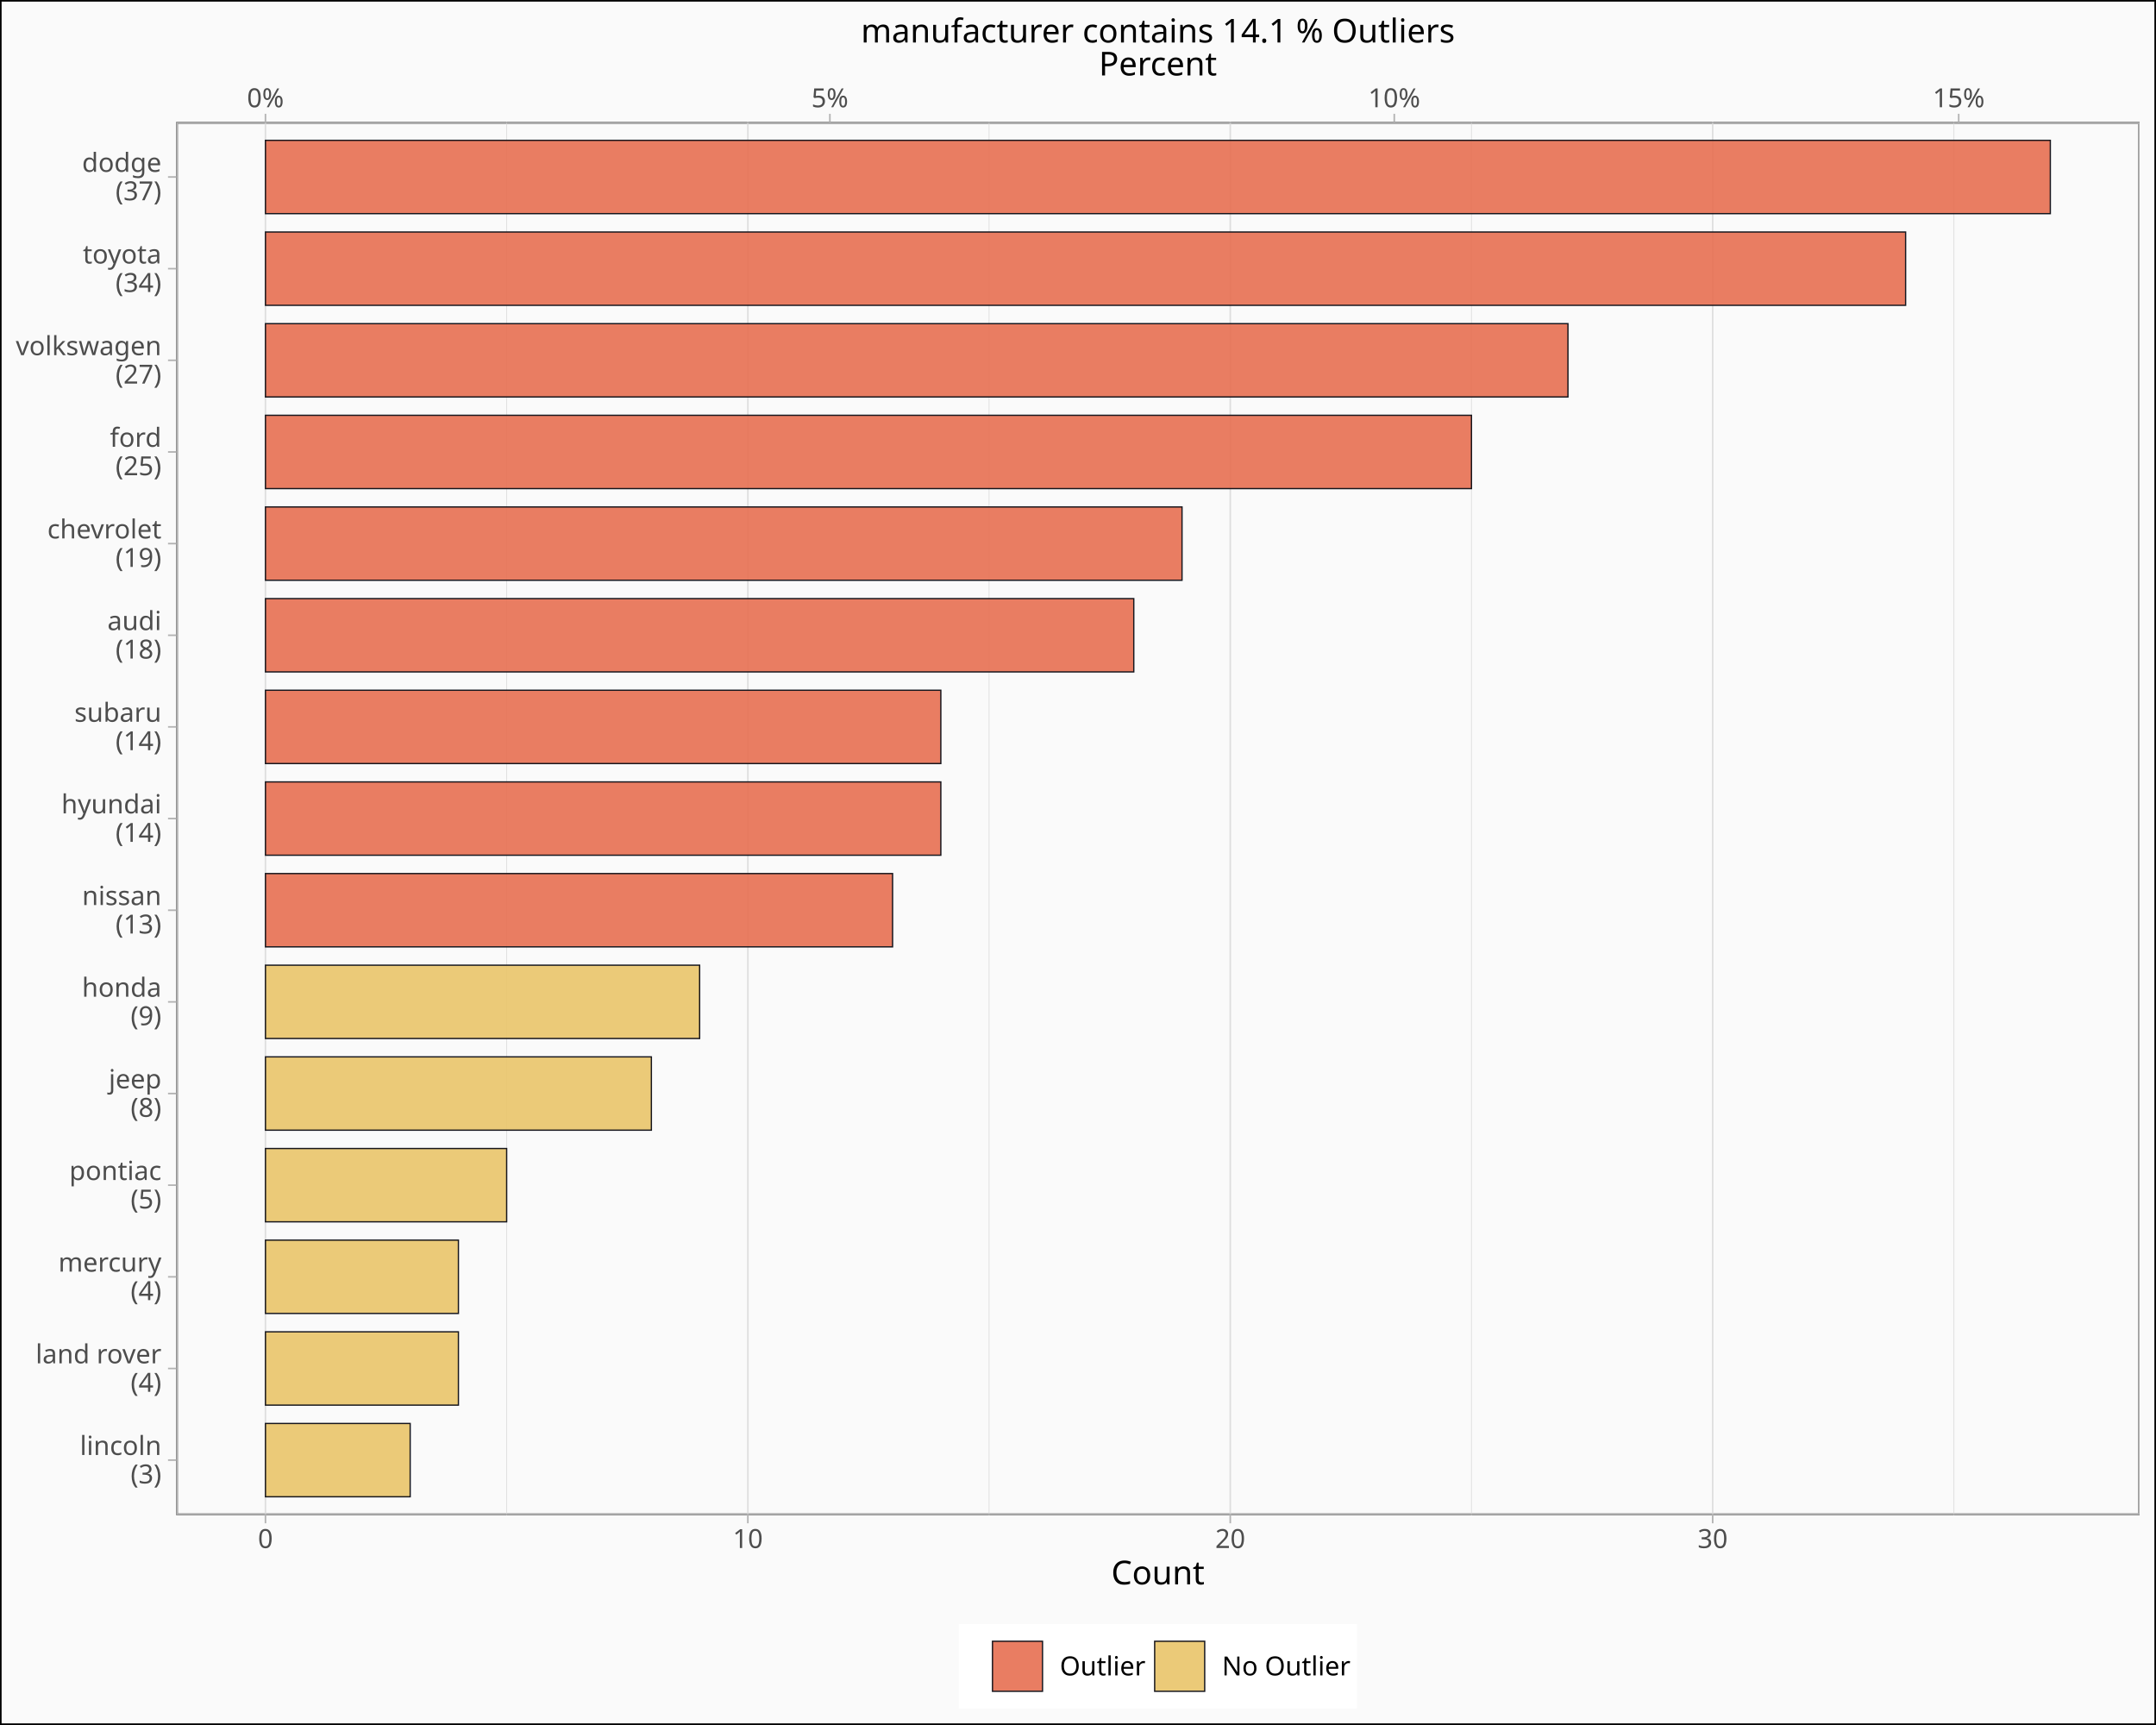
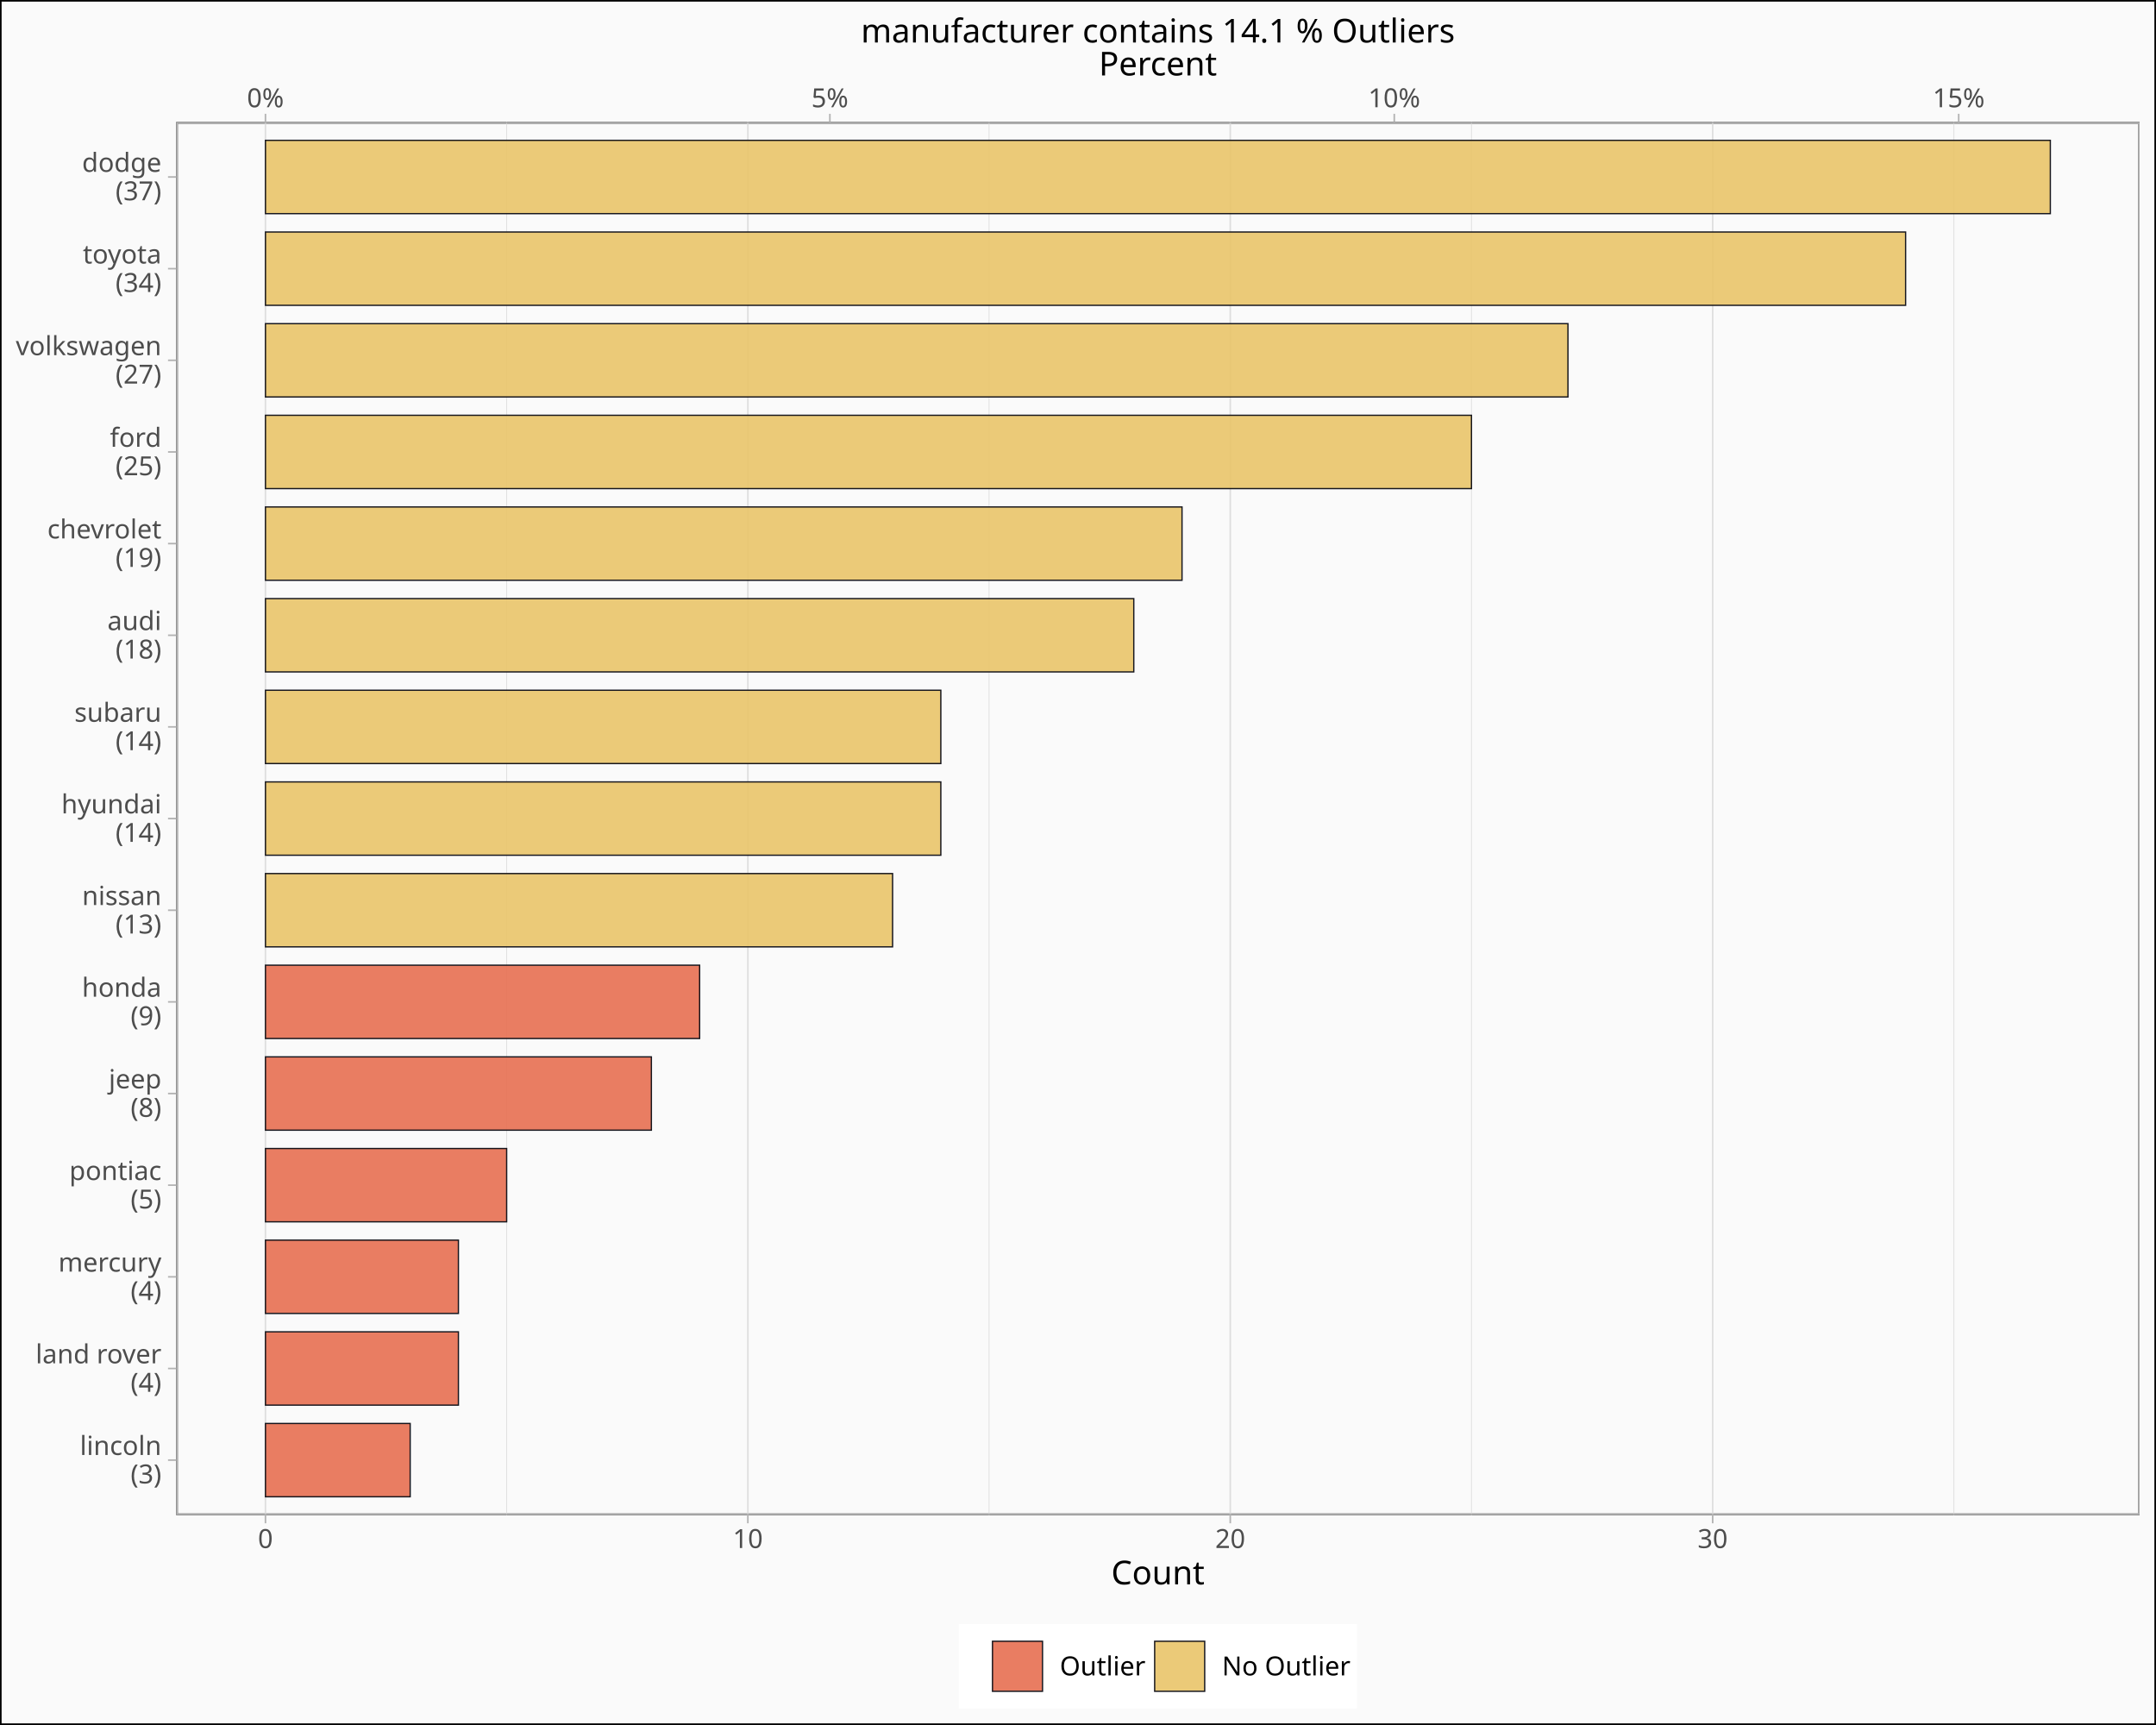
<svg xmlns="http://www.w3.org/2000/svg" class="svglite" data-engine-version="2.0" width="720.00pt" height="576.00pt" viewBox="0 0 720.00 576.00">
  <defs>
    <style type="text/css">
    .svglite line, .svglite polyline, .svglite polygon, .svglite path, .svglite rect, .svglite circle {
      fill: none;
      stroke: #000000;
      stroke-linecap: round;
      stroke-linejoin: round;
      stroke-miterlimit: 10.00;
    }
  </style>
  </defs>
  <rect width="100%" height="100%" style="stroke: none; fill: #FFFFFF;" />
  <defs>
    <clipPath id="cpMC4wMHw3MjAuMDB8MC4wMHw1NzYuMDA=">
      <rect x="0.00" y="0.00" width="720.00" height="576.00" />
    </clipPath>
  </defs>
  <g clip-path="url(#cpMC4wMHw3MjAuMDB8MC4wMHw1NzYuMDA=)">
    <rect x="0.00" y="0.00" width="720.00" height="576.00" style="stroke-width: 1.07; fill: #FAFAFA;" />
  </g>
  <defs>
    <clipPath id="cpNTguODV8NzE0LjUyfDQwLjc0fDUwNS45MQ==">
      <rect x="58.85" y="40.74" width="655.67" height="465.17" />
    </clipPath>
  </defs>
  <g clip-path="url(#cpNTguODV8NzE0LjUyfDQwLjc0fDUwNS45MQ==)">
    <rect x="58.85" y="40.74" width="655.67" height="465.17" style="stroke-width: 1.07; fill: #FAFAFA;" />
    <polyline points="169.20,505.91 169.20,40.74 " style="stroke-width: 0.27; stroke: #DEDEDE; stroke-linecap: butt;" />
    <polyline points="330.30,505.91 330.30,40.74 " style="stroke-width: 0.27; stroke: #DEDEDE; stroke-linecap: butt;" />
    <polyline points="491.40,505.91 491.40,40.74 " style="stroke-width: 0.27; stroke: #DEDEDE; stroke-linecap: butt;" />
    <polyline points="652.50,505.91 652.50,40.74 " style="stroke-width: 0.27; stroke: #DEDEDE; stroke-linecap: butt;" />
    <polyline points="88.65,505.91 88.65,40.74 " style="stroke-width: 0.53; stroke: #DEDEDE; stroke-linecap: butt;" />
    <polyline points="249.75,505.91 249.75,40.74 " style="stroke-width: 0.53; stroke: #DEDEDE; stroke-linecap: butt;" />
    <polyline points="410.85,505.91 410.85,40.74 " style="stroke-width: 0.53; stroke: #DEDEDE; stroke-linecap: butt;" />
    <polyline points="571.95,505.91 571.95,40.74 " style="stroke-width: 0.53; stroke: #DEDEDE; stroke-linecap: butt;" />
-     <rect x="88.65" y="199.88" width="289.98" height="24.48" style="stroke-width: 0.43; stroke: #16161D; stroke-linecap: butt; stroke-linejoin: miter; fill: #E76F51; fill-opacity: 0.90;" />
-     <rect x="88.65" y="169.28" width="306.09" height="24.48" style="stroke-width: 0.43; stroke: #16161D; stroke-linecap: butt; stroke-linejoin: miter; fill: #E76F51; fill-opacity: 0.90;" />
-     <rect x="88.65" y="46.86" width="596.06" height="24.48" style="stroke-width: 0.43; stroke: #16161D; stroke-linecap: butt; stroke-linejoin: miter; fill: #E76F51; fill-opacity: 0.90;" />
-     <rect x="88.65" y="138.67" width="402.75" height="24.48" style="stroke-width: 0.43; stroke: #16161D; stroke-linecap: butt; stroke-linejoin: miter; fill: #E76F51; fill-opacity: 0.90;" />
-     <rect x="88.65" y="322.29" width="144.99" height="24.48" style="stroke-width: 0.43; stroke: #16161D; stroke-linecap: butt; stroke-linejoin: miter; fill: #E9C46A; fill-opacity: 0.90;" />
-     <rect x="88.65" y="261.09" width="225.54" height="24.48" style="stroke-width: 0.43; stroke: #16161D; stroke-linecap: butt; stroke-linejoin: miter; fill: #E76F51; fill-opacity: 0.90;" />
-     <rect x="88.65" y="352.90" width="128.88" height="24.48" style="stroke-width: 0.43; stroke: #16161D; stroke-linecap: butt; stroke-linejoin: miter; fill: #E9C46A; fill-opacity: 0.90;" />
-     <rect x="88.65" y="444.71" width="64.44" height="24.48" style="stroke-width: 0.43; stroke: #16161D; stroke-linecap: butt; stroke-linejoin: miter; fill: #E9C46A; fill-opacity: 0.90;" />
-     <rect x="88.65" y="475.31" width="48.33" height="24.48" style="stroke-width: 0.43; stroke: #16161D; stroke-linecap: butt; stroke-linejoin: miter; fill: #E9C46A; fill-opacity: 0.90;" />
-     <rect x="88.65" y="414.10" width="64.44" height="24.48" style="stroke-width: 0.43; stroke: #16161D; stroke-linecap: butt; stroke-linejoin: miter; fill: #E9C46A; fill-opacity: 0.90;" />
-     <rect x="88.65" y="291.69" width="209.43" height="24.48" style="stroke-width: 0.43; stroke: #16161D; stroke-linecap: butt; stroke-linejoin: miter; fill: #E76F51; fill-opacity: 0.90;" />
-     <rect x="88.65" y="383.50" width="80.55" height="24.48" style="stroke-width: 0.43; stroke: #16161D; stroke-linecap: butt; stroke-linejoin: miter; fill: #E9C46A; fill-opacity: 0.90;" />
-     <rect x="88.65" y="230.48" width="225.54" height="24.48" style="stroke-width: 0.43; stroke: #16161D; stroke-linecap: butt; stroke-linejoin: miter; fill: #E76F51; fill-opacity: 0.90;" />
-     <rect x="88.65" y="77.47" width="547.73" height="24.48" style="stroke-width: 0.43; stroke: #16161D; stroke-linecap: butt; stroke-linejoin: miter; fill: #E76F51; fill-opacity: 0.90;" />
-     <rect x="88.65" y="108.07" width="434.97" height="24.48" style="stroke-width: 0.43; stroke: #16161D; stroke-linecap: butt; stroke-linejoin: miter; fill: #E76F51; fill-opacity: 0.90;" />
+     <rect x="88.65" y="199.88" width="289.98" height="24.48" style="stroke-width: 0.43; stroke: #16161D; stroke-linecap: butt; stroke-linejoin: miter; fill: #E9C46A; fill-opacity: 0.90;" />
+     <rect x="88.65" y="169.28" width="306.09" height="24.48" style="stroke-width: 0.43; stroke: #16161D; stroke-linecap: butt; stroke-linejoin: miter; fill: #E9C46A; fill-opacity: 0.90;" />
+     <rect x="88.65" y="46.86" width="596.06" height="24.48" style="stroke-width: 0.43; stroke: #16161D; stroke-linecap: butt; stroke-linejoin: miter; fill: #E9C46A; fill-opacity: 0.90;" />
+     <rect x="88.65" y="138.67" width="402.75" height="24.48" style="stroke-width: 0.43; stroke: #16161D; stroke-linecap: butt; stroke-linejoin: miter; fill: #E9C46A; fill-opacity: 0.90;" />
+     <rect x="88.65" y="322.29" width="144.99" height="24.48" style="stroke-width: 0.43; stroke: #16161D; stroke-linecap: butt; stroke-linejoin: miter; fill: #E76F51; fill-opacity: 0.90;" />
+     <rect x="88.65" y="261.09" width="225.54" height="24.48" style="stroke-width: 0.43; stroke: #16161D; stroke-linecap: butt; stroke-linejoin: miter; fill: #E9C46A; fill-opacity: 0.90;" />
+     <rect x="88.65" y="352.90" width="128.88" height="24.48" style="stroke-width: 0.43; stroke: #16161D; stroke-linecap: butt; stroke-linejoin: miter; fill: #E76F51; fill-opacity: 0.90;" />
+     <rect x="88.65" y="444.71" width="64.44" height="24.48" style="stroke-width: 0.43; stroke: #16161D; stroke-linecap: butt; stroke-linejoin: miter; fill: #E76F51; fill-opacity: 0.90;" />
+     <rect x="88.65" y="475.31" width="48.33" height="24.48" style="stroke-width: 0.43; stroke: #16161D; stroke-linecap: butt; stroke-linejoin: miter; fill: #E76F51; fill-opacity: 0.90;" />
+     <rect x="88.65" y="414.10" width="64.44" height="24.48" style="stroke-width: 0.43; stroke: #16161D; stroke-linecap: butt; stroke-linejoin: miter; fill: #E76F51; fill-opacity: 0.90;" />
+     <rect x="88.65" y="291.69" width="209.43" height="24.48" style="stroke-width: 0.43; stroke: #16161D; stroke-linecap: butt; stroke-linejoin: miter; fill: #E9C46A; fill-opacity: 0.90;" />
+     <rect x="88.65" y="383.50" width="80.55" height="24.48" style="stroke-width: 0.43; stroke: #16161D; stroke-linecap: butt; stroke-linejoin: miter; fill: #E76F51; fill-opacity: 0.90;" />
+     <rect x="88.65" y="230.48" width="225.54" height="24.48" style="stroke-width: 0.43; stroke: #16161D; stroke-linecap: butt; stroke-linejoin: miter; fill: #E9C46A; fill-opacity: 0.90;" />
+     <rect x="88.65" y="77.47" width="547.73" height="24.48" style="stroke-width: 0.43; stroke: #16161D; stroke-linecap: butt; stroke-linejoin: miter; fill: #E9C46A; fill-opacity: 0.90;" />
+     <rect x="88.65" y="108.07" width="434.97" height="24.48" style="stroke-width: 0.43; stroke: #16161D; stroke-linecap: butt; stroke-linejoin: miter; fill: #E9C46A; fill-opacity: 0.90;" />
    <rect x="58.85" y="40.74" width="655.67" height="465.17" style="stroke-width: 1.07; stroke: #B3B3B3;" />
  </g>
  <g clip-path="url(#cpMC4wMHw3MjAuMDB8MC4wMHw1NzYuMDA=)">
    <text x="88.65" y="35.81" text-anchor="middle" style="font-size: 8.80px; fill: #4D4D4D; font-family: sans;" textLength="12.72px" lengthAdjust="spacingAndGlyphs">0%</text>
    <text x="277.14" y="35.81" text-anchor="middle" style="font-size: 8.80px; fill: #4D4D4D; font-family: sans;" textLength="12.72px" lengthAdjust="spacingAndGlyphs">5%</text>
    <text x="465.62" y="35.81" text-anchor="middle" style="font-size: 8.80px; fill: #4D4D4D; font-family: sans;" textLength="17.61px" lengthAdjust="spacingAndGlyphs">10%</text>
    <text x="654.11" y="35.81" text-anchor="middle" style="font-size: 8.80px; fill: #4D4D4D; font-family: sans;" textLength="17.61px" lengthAdjust="spacingAndGlyphs">15%</text>
    <polyline points="88.65,40.74 88.65,38.00 " style="stroke-width: 0.53; stroke: #B3B3B3; stroke-linecap: butt;" />
    <polyline points="277.14,40.74 277.14,38.00 " style="stroke-width: 0.53; stroke: #B3B3B3; stroke-linecap: butt;" />
    <polyline points="465.62,40.74 465.62,38.00 " style="stroke-width: 0.53; stroke: #B3B3B3; stroke-linecap: butt;" />
    <polyline points="654.11,40.74 654.11,38.00 " style="stroke-width: 0.53; stroke: #B3B3B3; stroke-linecap: butt;" />
    <text x="53.92" y="485.83" text-anchor="end" style="font-size: 8.80px; fill: #4D4D4D; font-family: sans;" textLength="27.39px" lengthAdjust="spacingAndGlyphs">lincoln </text>
    <text x="53.92" y="495.33" text-anchor="end" style="font-size: 8.80px; fill: #4D4D4D; font-family: sans;" textLength="10.76px" lengthAdjust="spacingAndGlyphs">(3)</text>
    <text x="53.92" y="455.23" text-anchor="end" style="font-size: 8.80px; fill: #4D4D4D; font-family: sans;" textLength="41.58px" lengthAdjust="spacingAndGlyphs">land rover </text>
    <text x="53.92" y="464.73" text-anchor="end" style="font-size: 8.80px; fill: #4D4D4D; font-family: sans;" textLength="10.76px" lengthAdjust="spacingAndGlyphs">(4)</text>
    <text x="53.92" y="424.62" text-anchor="end" style="font-size: 8.80px; fill: #4D4D4D; font-family: sans;" textLength="34.24px" lengthAdjust="spacingAndGlyphs">mercury </text>
    <text x="53.92" y="434.13" text-anchor="end" style="font-size: 8.80px; fill: #4D4D4D; font-family: sans;" textLength="10.76px" lengthAdjust="spacingAndGlyphs">(4)</text>
    <text x="53.92" y="394.02" text-anchor="end" style="font-size: 8.80px; fill: #4D4D4D; font-family: sans;" textLength="30.82px" lengthAdjust="spacingAndGlyphs">pontiac </text>
    <text x="53.92" y="403.52" text-anchor="end" style="font-size: 8.80px; fill: #4D4D4D; font-family: sans;" textLength="10.76px" lengthAdjust="spacingAndGlyphs">(5)</text>
    <text x="53.92" y="363.41" text-anchor="end" style="font-size: 8.80px; fill: #4D4D4D; font-family: sans;" textLength="19.08px" lengthAdjust="spacingAndGlyphs">jeep </text>
    <text x="53.92" y="372.92" text-anchor="end" style="font-size: 8.80px; fill: #4D4D4D; font-family: sans;" textLength="10.76px" lengthAdjust="spacingAndGlyphs">(8)</text>
    <text x="53.92" y="332.81" text-anchor="end" style="font-size: 8.80px; fill: #4D4D4D; font-family: sans;" textLength="26.92px" lengthAdjust="spacingAndGlyphs">honda </text>
    <text x="53.92" y="342.32" text-anchor="end" style="font-size: 8.80px; fill: #4D4D4D; font-family: sans;" textLength="10.76px" lengthAdjust="spacingAndGlyphs">(9)</text>
    <text x="53.92" y="302.21" text-anchor="end" style="font-size: 8.80px; fill: #4D4D4D; font-family: sans;" textLength="27.89px" lengthAdjust="spacingAndGlyphs">nissan </text>
    <text x="53.92" y="311.71" text-anchor="end" style="font-size: 8.80px; fill: #4D4D4D; font-family: sans;" textLength="15.65px" lengthAdjust="spacingAndGlyphs">(13)</text>
    <text x="53.92" y="271.60" text-anchor="end" style="font-size: 8.80px; fill: #4D4D4D; font-family: sans;" textLength="33.27px" lengthAdjust="spacingAndGlyphs">hyundai </text>
    <text x="53.92" y="281.11" text-anchor="end" style="font-size: 8.80px; fill: #4D4D4D; font-family: sans;" textLength="15.65px" lengthAdjust="spacingAndGlyphs">(14)</text>
    <text x="53.92" y="241.00" text-anchor="end" style="font-size: 8.80px; fill: #4D4D4D; font-family: sans;" textLength="29.36px" lengthAdjust="spacingAndGlyphs">subaru </text>
    <text x="53.92" y="250.50" text-anchor="end" style="font-size: 8.80px; fill: #4D4D4D; font-family: sans;" textLength="15.65px" lengthAdjust="spacingAndGlyphs">(14)</text>
    <text x="53.92" y="210.40" text-anchor="end" style="font-size: 8.80px; fill: #4D4D4D; font-family: sans;" textLength="19.08px" lengthAdjust="spacingAndGlyphs">audi </text>
    <text x="53.92" y="219.90" text-anchor="end" style="font-size: 8.80px; fill: #4D4D4D; font-family: sans;" textLength="15.65px" lengthAdjust="spacingAndGlyphs">(18)</text>
    <text x="53.92" y="179.79" text-anchor="end" style="font-size: 8.80px; fill: #4D4D4D; font-family: sans;" textLength="38.16px" lengthAdjust="spacingAndGlyphs">chevrolet </text>
    <text x="53.92" y="189.30" text-anchor="end" style="font-size: 8.80px; fill: #4D4D4D; font-family: sans;" textLength="15.65px" lengthAdjust="spacingAndGlyphs">(19)</text>
    <text x="53.92" y="149.19" text-anchor="end" style="font-size: 8.80px; fill: #4D4D4D; font-family: sans;" textLength="17.61px" lengthAdjust="spacingAndGlyphs">ford </text>
    <text x="53.92" y="158.69" text-anchor="end" style="font-size: 8.80px; fill: #4D4D4D; font-family: sans;" textLength="15.65px" lengthAdjust="spacingAndGlyphs">(25)</text>
    <text x="53.92" y="118.59" text-anchor="end" style="font-size: 8.80px; fill: #4D4D4D; font-family: sans;" textLength="48.44px" lengthAdjust="spacingAndGlyphs">volkswagen </text>
    <text x="53.92" y="128.09" text-anchor="end" style="font-size: 8.80px; fill: #4D4D4D; font-family: sans;" textLength="15.65px" lengthAdjust="spacingAndGlyphs">(27)</text>
    <text x="53.92" y="87.98" text-anchor="end" style="font-size: 8.80px; fill: #4D4D4D; font-family: sans;" textLength="26.42px" lengthAdjust="spacingAndGlyphs">toyota </text>
    <text x="53.92" y="97.49" text-anchor="end" style="font-size: 8.80px; fill: #4D4D4D; font-family: sans;" textLength="15.65px" lengthAdjust="spacingAndGlyphs">(34)</text>
    <text x="53.92" y="57.38" text-anchor="end" style="font-size: 8.80px; fill: #4D4D4D; font-family: sans;" textLength="26.92px" lengthAdjust="spacingAndGlyphs">dodge </text>
    <text x="53.92" y="66.88" text-anchor="end" style="font-size: 8.80px; fill: #4D4D4D; font-family: sans;" textLength="15.65px" lengthAdjust="spacingAndGlyphs">(37)</text>
    <polyline points="56.11,487.55 58.85,487.55 " style="stroke-width: 0.53; stroke: #B3B3B3; stroke-linecap: butt;" />
    <polyline points="56.11,456.95 58.85,456.95 " style="stroke-width: 0.53; stroke: #B3B3B3; stroke-linecap: butt;" />
    <polyline points="56.11,426.35 58.85,426.35 " style="stroke-width: 0.53; stroke: #B3B3B3; stroke-linecap: butt;" />
    <polyline points="56.11,395.74 58.85,395.74 " style="stroke-width: 0.53; stroke: #B3B3B3; stroke-linecap: butt;" />
    <polyline points="56.11,365.14 58.85,365.14 " style="stroke-width: 0.53; stroke: #B3B3B3; stroke-linecap: butt;" />
    <polyline points="56.11,334.54 58.85,334.54 " style="stroke-width: 0.53; stroke: #B3B3B3; stroke-linecap: butt;" />
    <polyline points="56.11,303.93 58.85,303.93 " style="stroke-width: 0.53; stroke: #B3B3B3; stroke-linecap: butt;" />
    <polyline points="56.11,273.33 58.85,273.33 " style="stroke-width: 0.53; stroke: #B3B3B3; stroke-linecap: butt;" />
    <polyline points="56.11,242.72 58.85,242.72 " style="stroke-width: 0.53; stroke: #B3B3B3; stroke-linecap: butt;" />
    <polyline points="56.11,212.12 58.85,212.12 " style="stroke-width: 0.53; stroke: #B3B3B3; stroke-linecap: butt;" />
    <polyline points="56.11,181.52 58.85,181.52 " style="stroke-width: 0.53; stroke: #B3B3B3; stroke-linecap: butt;" />
    <polyline points="56.11,150.91 58.85,150.91 " style="stroke-width: 0.53; stroke: #B3B3B3; stroke-linecap: butt;" />
    <polyline points="56.11,120.31 58.85,120.31 " style="stroke-width: 0.53; stroke: #B3B3B3; stroke-linecap: butt;" />
    <polyline points="56.11,89.71 58.85,89.71 " style="stroke-width: 0.53; stroke: #B3B3B3; stroke-linecap: butt;" />
    <polyline points="56.11,59.10 58.85,59.10 " style="stroke-width: 0.53; stroke: #B3B3B3; stroke-linecap: butt;" />
    <polyline points="88.65,508.65 88.65,505.91 " style="stroke-width: 0.53; stroke: #B3B3B3; stroke-linecap: butt;" />
    <polyline points="249.75,508.65 249.75,505.91 " style="stroke-width: 0.53; stroke: #B3B3B3; stroke-linecap: butt;" />
    <polyline points="410.85,508.65 410.85,505.91 " style="stroke-width: 0.53; stroke: #B3B3B3; stroke-linecap: butt;" />
    <polyline points="571.95,508.65 571.95,505.91 " style="stroke-width: 0.53; stroke: #B3B3B3; stroke-linecap: butt;" />
    <text x="88.65" y="516.90" text-anchor="middle" style="font-size: 8.80px; fill: #4D4D4D; font-family: sans;" textLength="4.89px" lengthAdjust="spacingAndGlyphs">0</text>
    <text x="249.75" y="516.90" text-anchor="middle" style="font-size: 8.80px; fill: #4D4D4D; font-family: sans;" textLength="9.79px" lengthAdjust="spacingAndGlyphs">10</text>
    <text x="410.85" y="516.90" text-anchor="middle" style="font-size: 8.80px; fill: #4D4D4D; font-family: sans;" textLength="9.79px" lengthAdjust="spacingAndGlyphs">20</text>
    <text x="571.95" y="516.90" text-anchor="middle" style="font-size: 8.80px; fill: #4D4D4D; font-family: sans;" textLength="9.79px" lengthAdjust="spacingAndGlyphs">30</text>
    <text x="386.69" y="25.19" text-anchor="middle" style="font-size: 11.00px; font-family: sans;" textLength="37.92px" lengthAdjust="spacingAndGlyphs">Percent</text>
    <text x="386.69" y="529.04" text-anchor="middle" style="font-size: 11.00px; font-family: sans;" textLength="29.36px" lengthAdjust="spacingAndGlyphs">Count</text>
    <rect x="320.20" y="542.28" width="132.97" height="28.24" style="stroke-width: 1.07; stroke: none; fill: #FFFFFF;" />
    <rect x="331.16" y="547.76" width="17.28" height="17.28" style="stroke-width: 1.07; stroke: none; fill: #FFFFFF;" />
    <rect x="331.44" y="548.04" width="16.71" height="16.71" style="stroke-width: 0.43; stroke: #16161D; stroke-linecap: butt; stroke-linejoin: miter; fill: #E76F51; fill-opacity: 0.90;" />
    <rect x="385.32" y="547.76" width="17.28" height="17.28" style="stroke-width: 1.07; stroke: none; fill: #FFFFFF;" />
    <rect x="385.60" y="548.04" width="16.71" height="16.71" style="stroke-width: 0.43; stroke: #16161D; stroke-linecap: butt; stroke-linejoin: miter; fill: #E9C46A; fill-opacity: 0.90;" />
    <text x="353.92" y="559.43" style="font-size: 8.80px; font-family: sans;" textLength="25.92px" lengthAdjust="spacingAndGlyphs">Outlier</text>
    <text x="408.08" y="559.43" style="font-size: 8.80px; font-family: sans;" textLength="39.62px" lengthAdjust="spacingAndGlyphs">No Outlier</text>
    <text x="386.69" y="14.19" text-anchor="middle" style="font-size: 11.00px; font-family: sans;" textLength="187.12px" lengthAdjust="spacingAndGlyphs">manufacturer contains 14.1 % Outliers</text>
  </g>
</svg>
